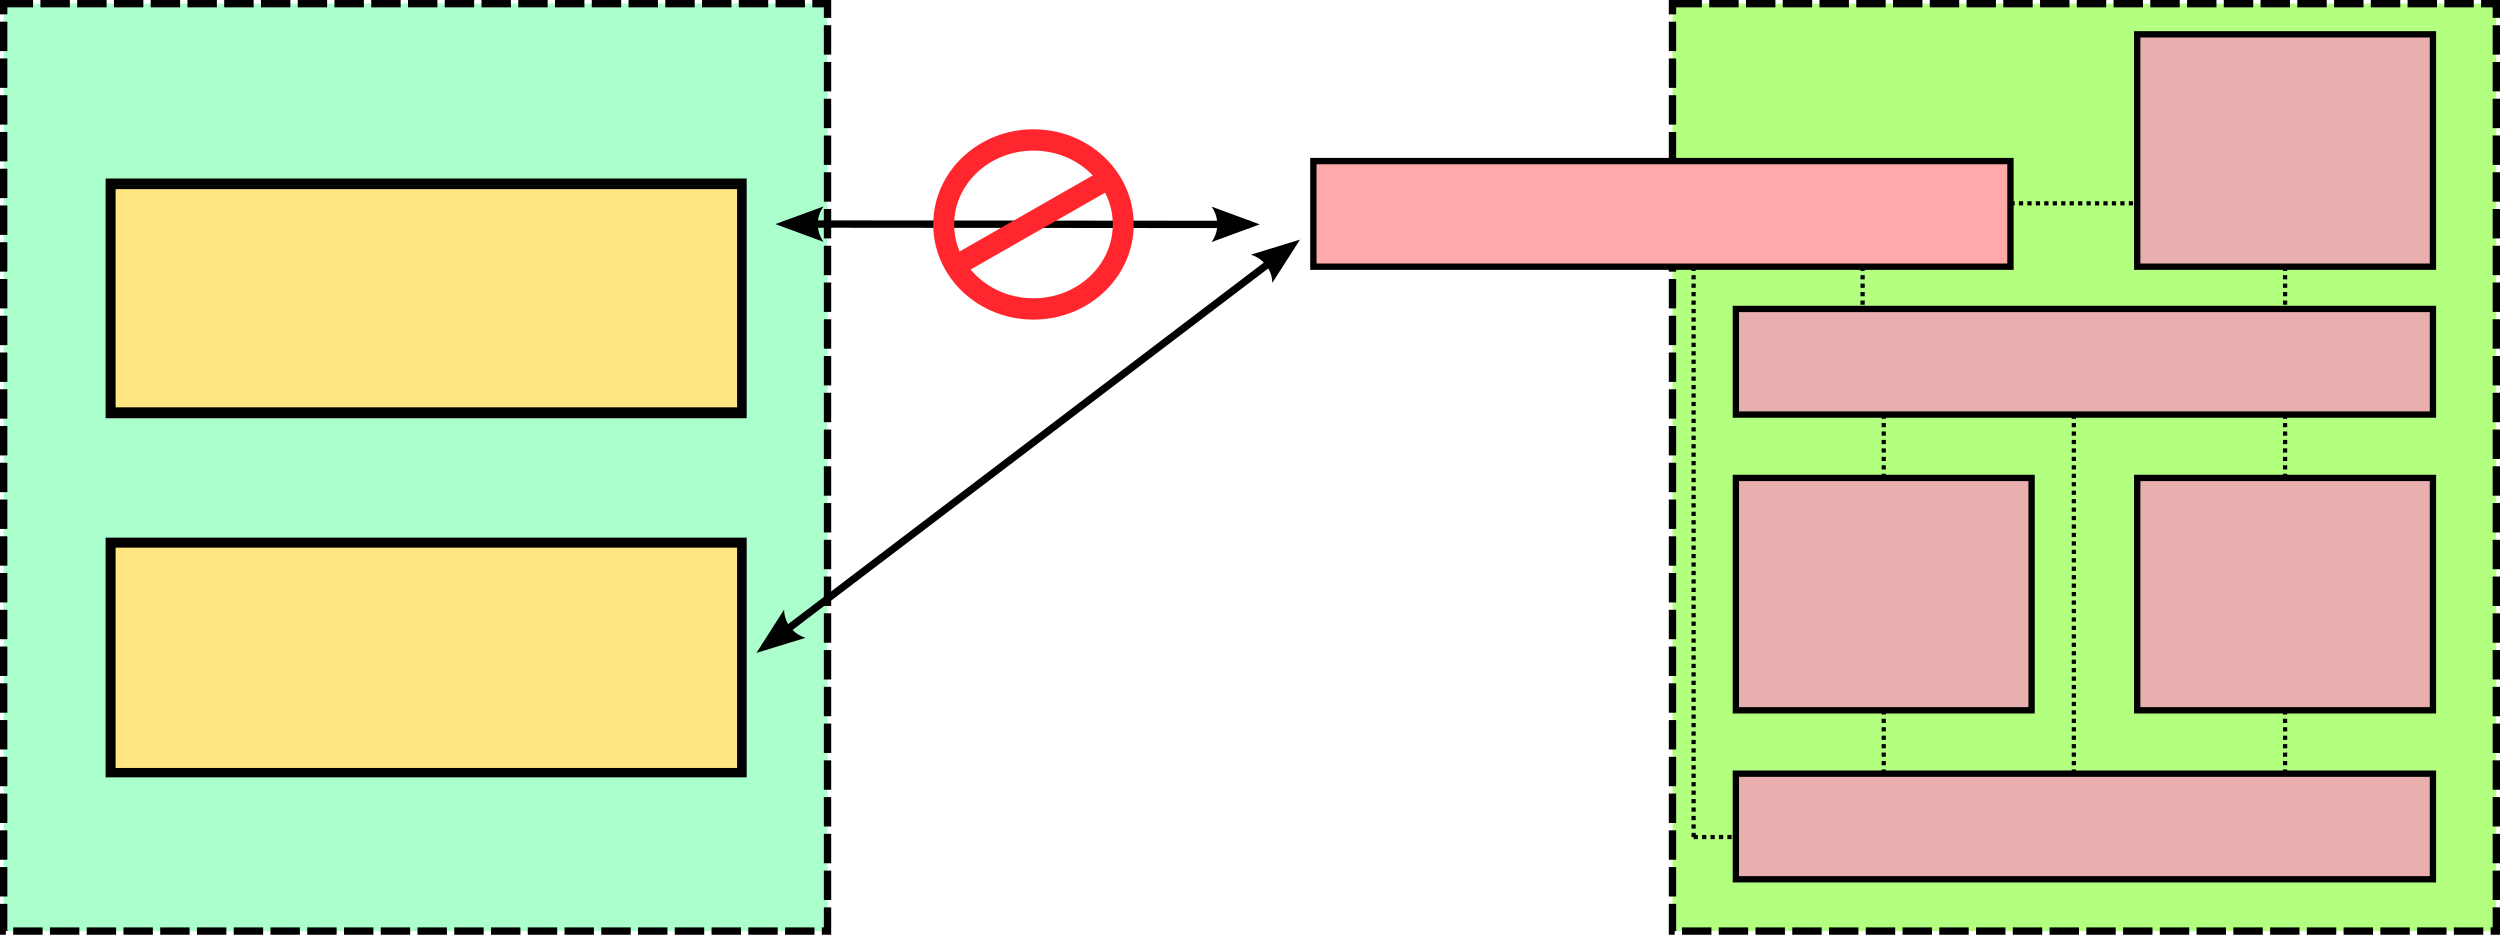
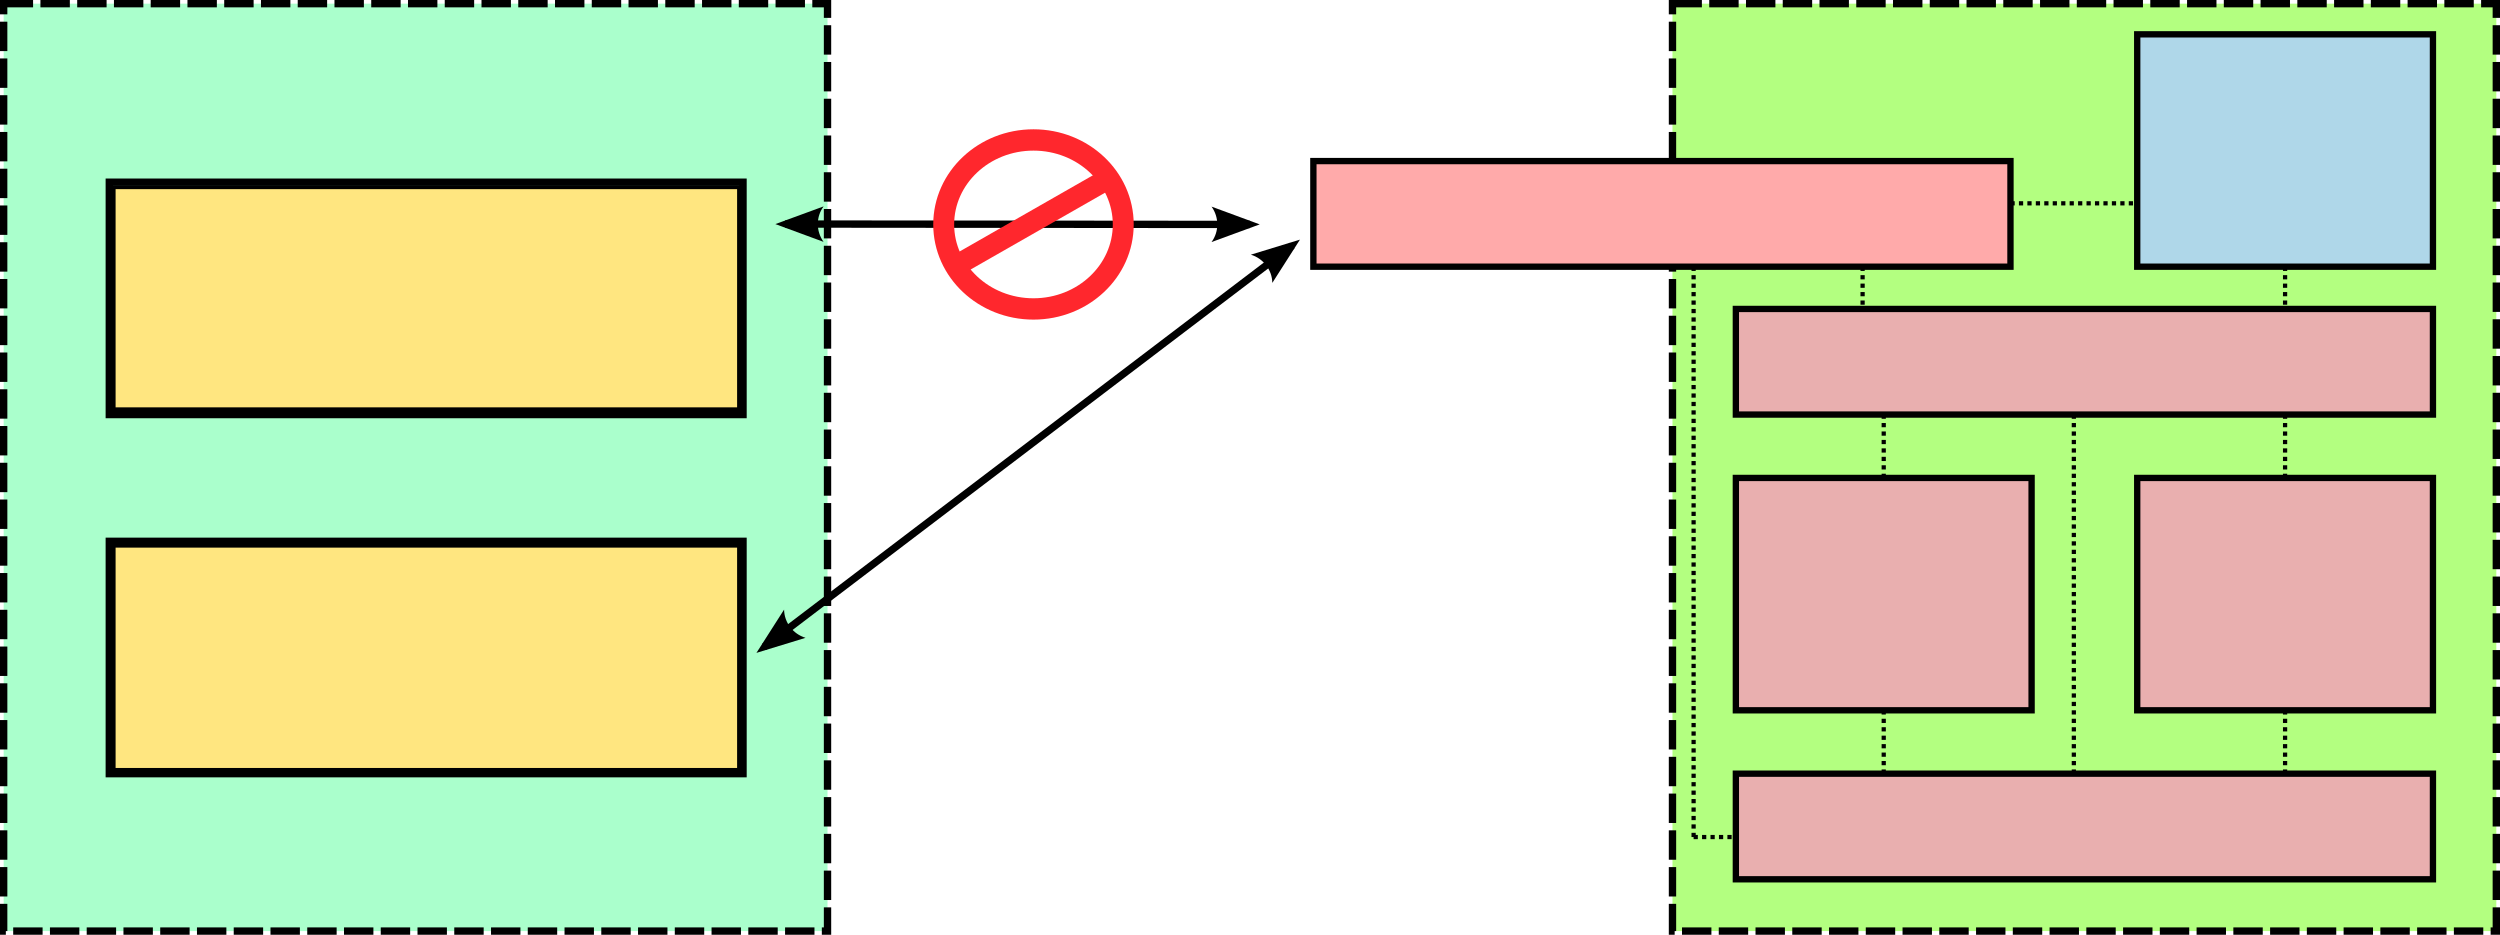
<svg xmlns="http://www.w3.org/2000/svg" width="1000.041" height="373.916" id="svg2" version="1.1">
  <defs id="defs4">
    <marker orient="auto" refY="0" refX="0" id="Arrow2Mend" style="overflow:visible">
      <path id="path4034" style="font-size:12px;fill-rule:evenodd;stroke-width:0.625;stroke-linejoin:round" d="M 8.719,4.034 -2.207,0.016 8.719,-4.002 c -1.745,2.372 -1.735,5.617 -6e-7,8.035 z" transform="scale(-0.6,-0.6)" />
    </marker>
    <marker orient="auto" refY="0" refX="0" id="Arrow2Mstart" style="overflow:visible">
      <path id="path4031" style="font-size:12px;fill-rule:evenodd;stroke-width:0.625;stroke-linejoin:round" d="M 8.719,4.034 -2.207,0.016 8.719,-4.002 c -1.745,2.372 -1.735,5.617 -6e-7,8.035 z" transform="scale(0.6,0.6)" />
    </marker>
  </defs>
  <g id="layer1" transform="translate(145.0203,32.09605)">
    <rect style="fill:#aaffcc;fill-opacity:1;stroke:#000000;stroke-width:2.941;stroke-miterlimit:4;stroke-opacity:1;stroke-dasharray:11.762, 2.941;stroke-dashoffset:0" id="rect2818" width="329.55" height="370.976" x="-143.55" y="-30.626" />
    <flowRoot xml:space="preserve" id="flowRoot3592" style="font-size:16px;font-style:normal;font-weight:bold;fill:#000000;fill-opacity:1;stroke:none;font-family:Bitstream Vera Sans;-inkscape-font-specification:Bitstream Charter" transform="matrix(1.69,0,0,1.69,-306.2125,-96.70144)">
      <flowRegion id="flowRegion3594">
        <rect id="rect3596" width="190" height="35" x="100.703" y="47.573" style="font-size:16px;font-style:normal;font-weight:bold;-inkscape-font-specification:Bitstream Charter" />
      </flowRegion>
      <flowPara id="flowPara3598">XML Information Set</flowPara>
    </flowRoot>
    <rect style="fill:#aaffcc;fill-opacity:1;stroke:#000000;stroke-width:2.941;stroke-miterlimit:4;stroke-opacity:1;stroke-dasharray:none;stroke-dashoffset:0" id="rect3628" width="253.5" height="92.95" x="-101.3" y="40.787" />
    <rect style="fill:#aaffcc;fill-opacity:1;stroke:#000000;stroke-width:2.941;stroke-miterlimit:4;stroke-opacity:1;stroke-dasharray:none;stroke-dashoffset:0" id="rect3628-7" width="253.5" height="92.95" x="-101.3" y="184.437" />
    <path style="fill:#ffe680;fill-opacity:1;stroke:#000000;stroke-width:1.485;stroke-miterlimit:4;stroke-opacity:1;stroke-dasharray:none;stroke-dashoffset:0" d="m -99.523,87.206 0,-44.386 125.049,0 125.049,0 0,44.386 0,44.386 -125.049,0 -125.049,0 0,-44.386 z" id="path3652" />
    <path style="fill:#ffe680;fill-opacity:1;stroke:#000000;stroke-width:1.485;stroke-miterlimit:4;stroke-opacity:1;stroke-dasharray:none;stroke-dashoffset:0" d="m -99.523,231.034 0,-44.813 125.049,0 125.049,0 0,44.813 0,44.813 -125.049,0 -125.049,0 0,-44.813 z" id="path3654" />
    <flowRoot xml:space="preserve" id="flowRoot3656" style="font-size:18px;font-style:italic;font-weight:bold;fill:#000000;fill-opacity:1;stroke:none;font-family:Bitstream Vera Sans;-inkscape-font-specification:Bitstream Charter Bold" transform="matrix(1.69,0,0,1.69,-230.4134,-101.2961)">
      <flowRegion id="flowRegion3658">
        <rect id="rect3660" width="110.107" height="26.264" x="106.066" y="100.293" style="font-weight:bold;-inkscape-font-specification:Bitstream Charter Bold" />
      </flowRegion>
      <flowPara id="flowPara3662" style="font-size:16px;font-weight:bold;-inkscape-font-specification:Bitstream Charter Bold">Plain XML</flowPara>
    </flowRoot>
    <flowRoot xml:space="preserve" id="flowRoot3664" style="font-size:16px;font-style:italic;font-weight:bold;fill:#000000;fill-opacity:1;stroke:none;font-family:Bitstream Vera Sans;-inkscape-font-specification:Bitstream Charter Bold" transform="matrix(1.69,0,0,1.69,-239.7084,-105.4947)">
      <flowRegion id="flowRegion3666">
        <rect id="rect3668" width="104.046" height="24.749" x="106.571" y="187.167" style="font-size:16px;font-weight:bold;-inkscape-font-specification:Bitstream Charter Bold" />
      </flowRegion>
      <flowPara id="flowPara3670">Binary EXI</flowPara>
    </flowRoot>
    <rect style="fill:#b3ff80;fill-opacity:1;stroke:#000000;stroke-width:2.941;stroke-miterlimit:4;stroke-opacity:1;stroke-dasharray:11.762, 2.941;stroke-dashoffset:0" id="rect2818-4" width="329.55" height="370.976" x="524" y="-30.626" />
    <flowRoot xml:space="preserve" id="flowRoot3696" style="font-size:24px;font-style:normal;font-weight:bold;fill:#000000;fill-opacity:1;stroke:none;font-family:Bitstream Vera Sans;-inkscape-font-specification:Bitstream Charter" transform="matrix(1.69,0,0,1.69,-291.2072,-116.1832)">
      <flowRegion id="flowRegion3698">
        <rect id="rect3700" width="66.657" height="29.805" x="490.714" y="53.076" style="font-size:24px;font-style:normal;font-weight:bold;-inkscape-font-specification:Bitstream Charter" />
      </flowRegion>
      <flowPara id="flowPara3702">EXIP</flowPara>
    </flowRoot>
    <rect style="fill:#e9afaf;fill-opacity:1;stroke:#000000;stroke-width:2.535;stroke-miterlimit:4;stroke-opacity:1;stroke-dasharray:none;stroke-dashoffset:0" id="rect3704" width="278.85" height="42.25" x="549.35" y="277.387" />
    <rect style="fill:#e9afaf;fill-opacity:1;stroke:#000000;stroke-width:2.535;stroke-miterlimit:4;stroke-opacity:1;stroke-dasharray:none;stroke-dashoffset:0" id="rect3704-6" width="118.3" height="92.95" x="549.35" y="159.087" />
    <flowRoot xml:space="preserve" id="flowRoot3728" style="font-size:18px;font-style:italic;font-weight:normal;fill:#000000;fill-opacity:1;stroke:none;font-family:Bitstream Vera Sans;-inkscape-font-specification:Bitstream Charter Italic">
      <flowRegion id="flowRegion3730">
        <rect id="rect3732" width="139.401" height="19.193" x="484.873" y="228.078" />
      </flowRegion>
      <flowPara id="flowPara3734">Commo</flowPara>
    </flowRoot>
    <flowRoot xml:space="preserve" id="flowRoot3736" style="font-size:16px;font-style:italic;font-weight:normal;fill:#000000;fill-opacity:1;stroke:none;font-family:Bitstream Vera Sans;-inkscape-font-specification:Bitstream Charter Italic" transform="matrix(1.69,0,0,1.69,-6.079063,-193.9293)">
      <flowRegion id="flowRegion3738">
        <rect id="rect3740" width="156.574" height="38.386" x="356.584" y="280.101" style="font-size:16px" />
      </flowRegion>
      <flowPara id="flowPara3742">Common Utils</flowPara>
    </flowRoot>
    <flowRoot xml:space="preserve" id="flowRoot3744" style="font-size:16px;font-style:italic;font-weight:normal;text-align:center;text-anchor:middle;fill:#000000;fill-opacity:1;stroke:none;font-family:Bitstream Vera Sans;-inkscape-font-specification:Bitstream Charter Italic" transform="matrix(1.69,0,0,1.69,-247.4586,-74.20332)">
      <flowRegion id="flowRegion3746">
        <rect id="rect3748" width="55.344" height="38.807" x="478.812" y="144.235" style="font-size:16px;text-align:center;text-anchor:middle" />
      </flowRegion>
      <flowPara id="flowPara3750">String</flowPara>
      <flowPara id="flowPara3754">Tables</flowPara>
      <flowPara id="flowPara3752" />
    </flowRoot>
    <rect style="fill:#e9afaf;fill-opacity:1;stroke:#000000;stroke-width:2.535;stroke-miterlimit:4;stroke-opacity:1;stroke-dasharray:none;stroke-dashoffset:0" id="rect3704-6-2" width="118.3" height="92.95" x="709.9" y="159.087" />
    <flowRoot xml:space="preserve" id="flowRoot3744-0" style="font-size:16px;font-style:italic;font-weight:normal;text-align:center;text-anchor:middle;fill:#000000;fill-opacity:1;stroke:none;font-family:Bitstream Vera Sans;-inkscape-font-specification:Bitstream Charter Italic" transform="matrix(1.69,0,0,1.69,-144.1573,-74.67863)">
      <flowRegion id="flowRegion3746-0">
        <rect id="rect3748-0" width="121.188" height="68.127" x="478.812" y="144.235" style="font-size:16px;text-align:center;text-anchor:middle" />
      </flowRegion>
      <flowPara id="flowPara3750-8">Stream</flowPara>
      <flowPara id="flowPara3754-1">IO</flowPara>
      <flowPara id="flowPara3752-7" />
    </flowRoot>
    <rect style="fill:#e9afaf;fill-opacity:1;stroke:#000000;stroke-width:2.535;stroke-miterlimit:4;stroke-opacity:1;stroke-dasharray:none;stroke-dashoffset:0" id="rect3704-9" width="278.85" height="42.25" x="549.35" y="91.487" />
    <flowRoot xml:space="preserve" id="flowRoot3736-1" style="font-size:16px;font-style:italic;font-weight:normal;fill:#000000;fill-opacity:1;stroke:none;font-family:Bitstream Vera Sans;-inkscape-font-specification:Bitstream Charter Italic" transform="matrix(1.69,0,0,1.69,15.31,-380.3046)">
      <flowRegion id="flowRegion3738-8">
        <rect id="rect3740-1" width="156.574" height="38.386" x="356.584" y="280.101" style="font-size:16px" />
      </flowRegion>
      <flowPara id="flowPara3742-4">Grammars</flowPara>
    </flowRoot>
    <rect style="fill:#ffaaaa;fill-opacity:1;stroke:#000000;stroke-width:2.535;stroke-miterlimit:4;stroke-opacity:1;stroke-dasharray:none;stroke-dashoffset:0" id="rect3704-9-7" width="278.85" height="42.25" x="380.35" y="32.337" />
    <flowRoot xml:space="preserve" id="flowRoot3736-1-2" style="font-size:16px;font-style:italic;font-weight:normal;fill:#000000;fill-opacity:1;stroke:none;font-family:Bitstream Vera Sans;-inkscape-font-specification:Bitstream Charter Italic" transform="matrix(1.69,0,0,1.69,-162.14,-439.4546)">
      <flowRegion id="flowRegion3738-8-1">
        <rect id="rect3740-1-1" width="156.574" height="38.386" x="356.584" y="280.101" style="font-size:16px" />
      </flowRegion>
      <flowPara id="flowPara3742-4-8">Content IO</flowPara>
    </flowRoot>
-     <rect style="fill:#e9afaf;fill-opacity:1;stroke:#000000;stroke-width:2.535;stroke-miterlimit:4;stroke-opacity:1;stroke-dasharray:none;stroke-dashoffset:0" id="rect3704-6-2-0" width="118.3" height="92.95" x="709.9" y="-18.363" />
+     <rect style="fill:#afd7e9;fill-opacity:1;stroke:#000000;stroke-width:2.535;stroke-miterlimit:4;stroke-opacity:1;stroke-dasharray:none;stroke-dashoffset:0" id="rect3704-6-2-0" width="118.3" height="92.95" x="709.9" y="-18.363" />
    <flowRoot xml:space="preserve" id="flowRoot3744-0-1" style="font-size:16px;font-style:italic;font-weight:normal;text-align:center;text-anchor:middle;fill:#000000;fill-opacity:1;stroke:none;font-family:Bitstream Vera Sans;-inkscape-font-specification:Bitstream Charter Italic" transform="matrix(1.69,0,0,1.69,-144.4478,-251.6533)">
      <flowRegion id="flowRegion3746-0-8">
        <rect id="rect3748-0-5" width="121.188" height="68.127" x="478.812" y="144.235" style="font-size:16px;text-align:center;text-anchor:middle" />
      </flowRegion>
      <flowPara id="flowPara3750-8-4">Schema</flowPara>
      <flowPara id="flowPara3754-1-9">Parser</flowPara>
      <flowPara id="flowPara3752-7-0" />
    </flowRoot>
    <path style="fill:none;stroke:#000000;stroke-width:1.69;stroke-linecap:butt;stroke-linejoin:miter;stroke-miterlimit:4;stroke-opacity:1;stroke-dasharray:1.69, 1.69;stroke-dashoffset:0" d="m 769.05,74.587 0,16.9" id="path3982" />
    <path style="fill:none;stroke:#000000;stroke-width:1.69;stroke-linecap:butt;stroke-linejoin:miter;stroke-miterlimit:4;stroke-opacity:1;stroke-dasharray:1.69, 1.69;stroke-dashoffset:0" d="m 659.2,49.237 50.7,0" id="path3984" />
    <path style="fill:none;stroke:#000000;stroke-width:1.69;stroke-linecap:butt;stroke-linejoin:miter;stroke-miterlimit:4;stroke-opacity:1;stroke-dasharray:1.69, 1.69;stroke-dashoffset:0" d="m 608.5,133.737 0,25.35" id="path3986" />
    <path style="fill:none;stroke:#000000;stroke-width:1.69;stroke-linecap:butt;stroke-linejoin:miter;stroke-miterlimit:4;stroke-opacity:1;stroke-dasharray:1.69, 1.69;stroke-dashoffset:0" d="m 769.05,133.737 0,25.35" id="path3988" />
    <path style="fill:none;stroke:#000000;stroke-width:1.69;stroke-linecap:butt;stroke-linejoin:miter;stroke-miterlimit:4;stroke-opacity:1;stroke-dasharray:1.69, 1.69;stroke-dashoffset:0" d="m 684.55,133.737 0,143.65" id="path3990" />
    <path style="fill:none;stroke:#000000;stroke-width:1.69;stroke-linecap:butt;stroke-linejoin:miter;stroke-miterlimit:4;stroke-opacity:1;stroke-dasharray:1.69, 1.69;stroke-dashoffset:0" d="m 608.5,252.037 0,25.35" id="path3992" />
    <path style="fill:none;stroke:#000000;stroke-width:1.69;stroke-linecap:butt;stroke-linejoin:miter;stroke-miterlimit:4;stroke-opacity:1;stroke-dasharray:1.69, 1.69;stroke-dashoffset:0" d="m 769.05,252.037 0,25.35" id="path3994" />
    <path style="fill:none;stroke:#000000;stroke-width:1.69;stroke-linecap:butt;stroke-linejoin:miter;stroke-miterlimit:4;stroke-opacity:1;stroke-dasharray:1.69, 1.69;stroke-dashoffset:0" d="m 600.05,74.587 0,16.9" id="path3996" />
    <path style="fill:none;stroke:#000000;stroke-width:1.69;stroke-linecap:butt;stroke-linejoin:miter;stroke-miterlimit:4;stroke-opacity:1;stroke-dasharray:1.69, 1.69;stroke-dashoffset:0" d="m 532.45,74.587 0,228.15" id="path3998" />
    <path style="fill:none;stroke:#000000;stroke-width:1.69;stroke-linecap:butt;stroke-linejoin:miter;stroke-miterlimit:4;stroke-opacity:1;stroke-dasharray:1.69, 1.69;stroke-dashoffset:0" d="m 532.45,302.737 16.9,0" id="path4000" />
    <path style="fill:none;stroke:#000000;stroke-width:2.941;stroke-linecap:butt;stroke-linejoin:miter;stroke-miterlimit:4;stroke-opacity:1;stroke-dasharray:none;marker-start:url(#Arrow2Mstart);marker-end:url(#Arrow2Mend)" d="M 160.65,226.687 371.9,66.137" id="path4002" />
    <flowRoot xml:space="preserve" id="flowRoot4640" style="font-size:16px;font-style:italic;font-weight:normal;fill:#000000;fill-opacity:1;stroke:none;font-family:Bitstream Vera Sans;-inkscape-font-specification:Bitstream Charter Italic" transform="matrix(1.326272,-1.047427,1.047427,1.326272,-338.0888,232.2437)">
      <flowRegion id="flowRegion4642">
        <rect id="rect4644" width="142.431" height="41.416" x="268.195" y="183.631" style="font-size:16px" />
      </flowRegion>
      <flowPara id="flowPara4650">&lt;EXIP API&gt;</flowPara>
      <flowPara id="flowPara4648" />
    </flowRoot>
    <path style="fill:none;stroke:#000000;stroke-width:2.941;stroke-linecap:butt;stroke-linejoin:miter;stroke-miterlimit:4;stroke-opacity:1;stroke-dasharray:none;marker-start:url(#Arrow2Mstart);marker-end:url(#Arrow2Mend)" d="M 169.036,57.52 355,57.687" id="path4654" />
    <path style="fill:none;stroke:#ff272d;stroke-width:7.573;stroke-miterlimit:4;stroke-opacity:1;stroke-dasharray:none;stroke-dashoffset:0" id="path5049" d="m 330,97.362 c 0,16.569 -14.551,30 -32.5,30 -17.949,0 -32.5,-13.431 -32.5,-30 0,-16.569 14.551,-30 32.5,-30 17.949,0 32.5,13.431 32.5,30 z" transform="matrix(1.105,0,0,1.126667,-60.35,-52.00751)" />
    <path style="fill:none;stroke:#ff272d;stroke-width:8.45;stroke-linecap:butt;stroke-linejoin:miter;stroke-miterlimit:4;stroke-opacity:1;stroke-dasharray:none" d="M 236.7,74.587 295.85,40.787" id="path5051" />
  </g>
</svg>
